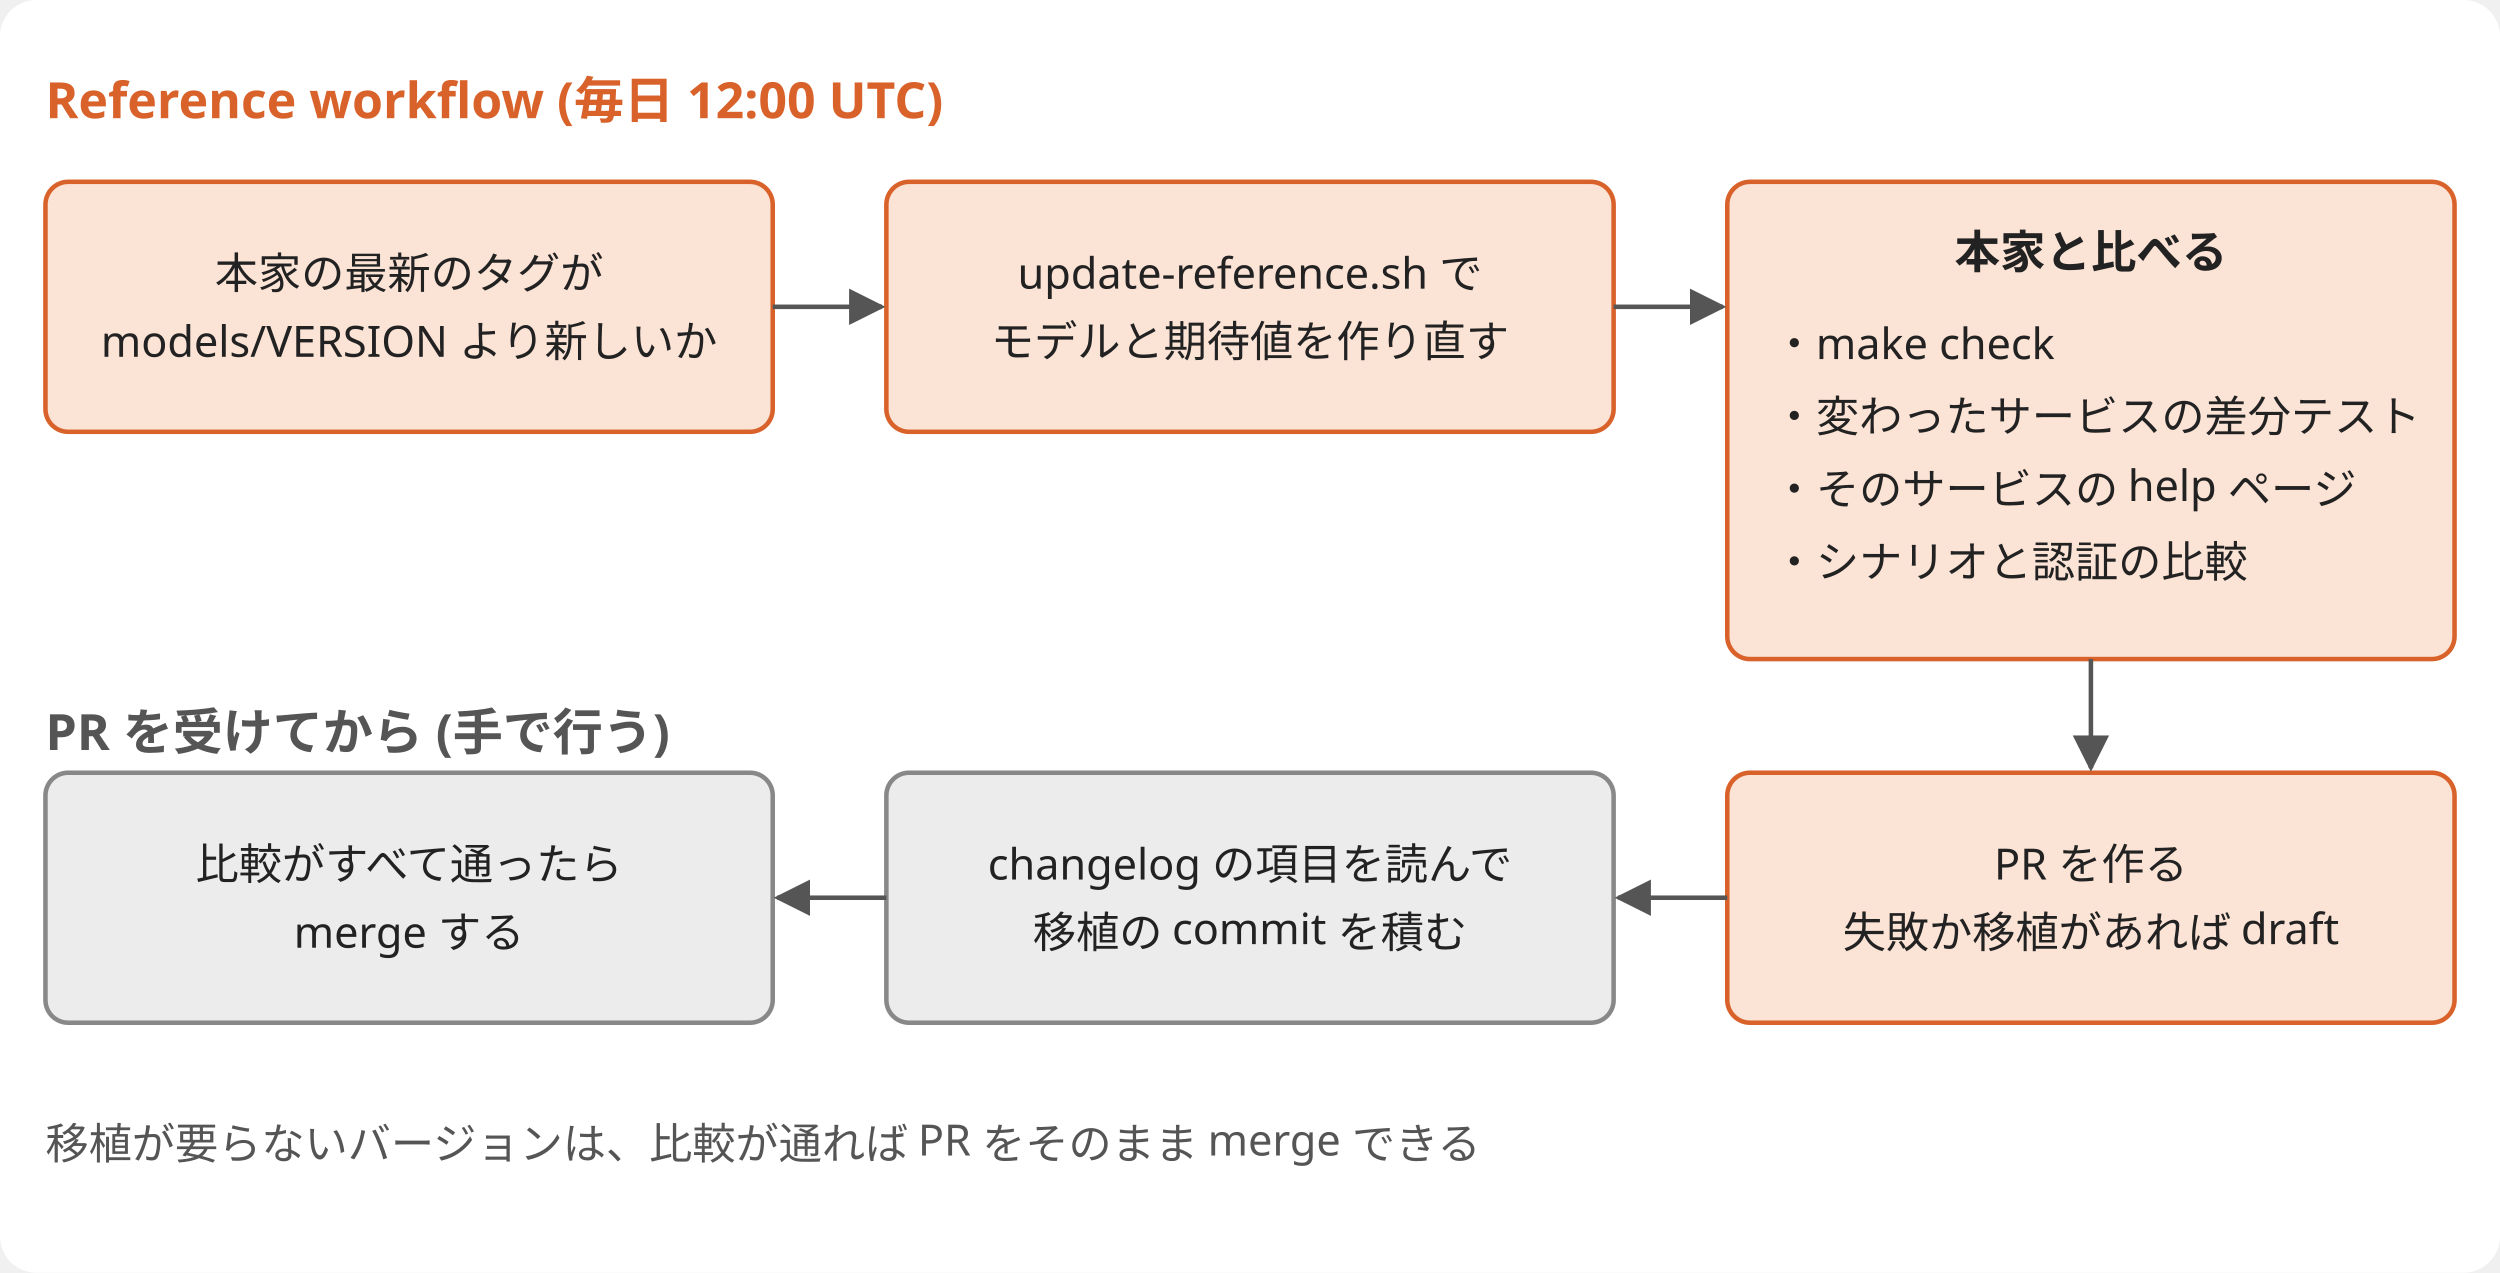
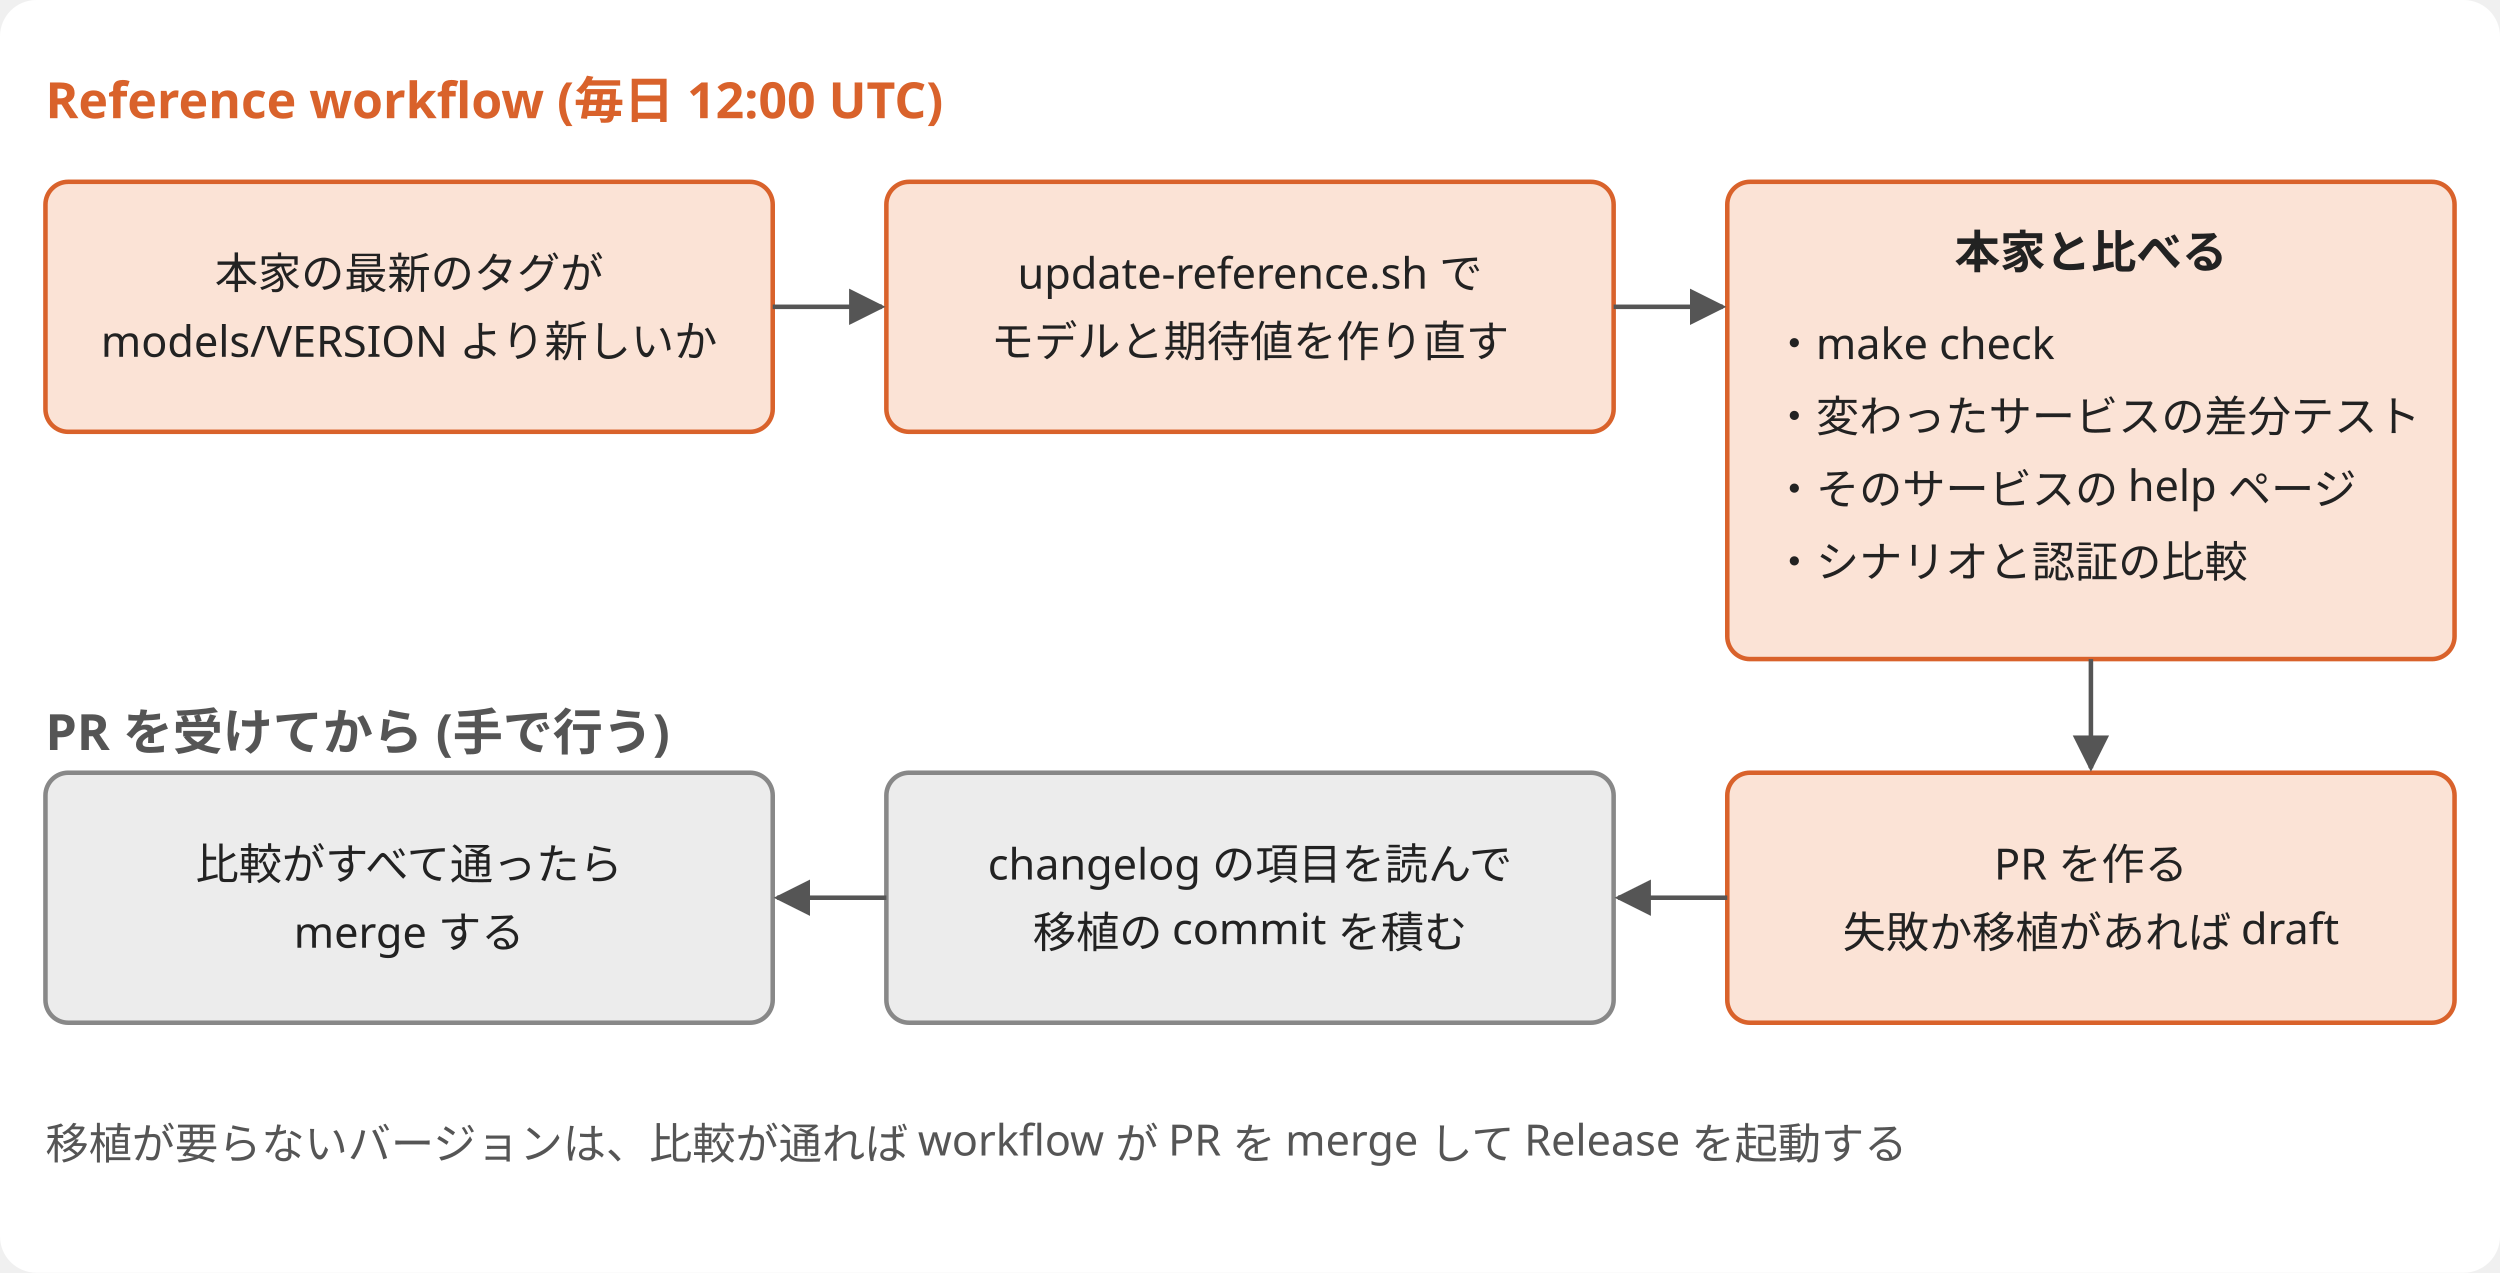
<svg xmlns="http://www.w3.org/2000/svg" width="1100" height="560" viewBox="0 0 1100 560" font-family="Noto Sans JP, sans-serif">
  <defs>
    <marker id="a" viewBox="0 0 10 10" refX="9" refY="5" markerWidth="8" markerHeight="8" orient="auto">
      <path d="M0,0 L10,5 L0,10 z" fill="#555" />
    </marker>
  </defs>
  <rect x="0" y="0" width="1100" height="560" rx="16" fill="#ffffff" />
  <text x="20" y="52" font-size="22" font-weight="bold" fill="#d9622b">Reference workflow (毎日 12:00 UTC)</text>
  <rect x="20" y="80" width="320" height="110" rx="10" fill="#fbe3d6" stroke="#d9622b" stroke-width="2" />
  <text x="180" y="127" font-size="19" text-anchor="middle" fill="#222">本家の最新のタグが</text>
  <text x="180" y="157" font-size="19" text-anchor="middle" fill="#222">models/VERSION より新しいか</text>
  <rect x="390" y="80" width="320" height="110" rx="10" fill="#fbe3d6" stroke="#d9622b" stroke-width="2" />
  <text x="550" y="127" font-size="19" text-anchor="middle" fill="#222">update-reference.sh で</text>
  <text x="550" y="157" font-size="19" text-anchor="middle" fill="#222">モデルと期待値を作り直す</text>
  <rect x="760" y="80" width="320" height="210" rx="10" fill="#fbe3d6" stroke="#d9622b" stroke-width="2" />
  <text x="920" y="118" font-size="20" font-weight="bold" text-anchor="middle" fill="#222">本家と比べる</text>
  <text x="780" y="158" font-size="19" fill="#222">・make check</text>
  <text x="780" y="190" font-size="19" fill="#222">・変わったサービスの差分テスト</text>
  <text x="780" y="222" font-size="19" fill="#222">・そのサービスの help ページ</text>
  <text x="780" y="254" font-size="19" fill="#222">・シナリオと認証の比較</text>
  <line x1="340" y1="135" x2="388" y2="135" stroke="#555" stroke-width="2" marker-end="url(#a)" />
  <line x1="710" y1="135" x2="758" y2="135" stroke="#555" stroke-width="2" marker-end="url(#a)" />
  <rect x="760" y="340" width="320" height="110" rx="10" fill="#fbe3d6" stroke="#d9622b" stroke-width="2" />
  <text x="920" y="387" font-size="19" text-anchor="middle" fill="#222">PR を作る</text>
  <text x="920" y="417" font-size="19" text-anchor="middle" fill="#222">失敗か移植があれば draft</text>
  <line x1="920" y1="290" x2="920" y2="338" stroke="#555" stroke-width="2" marker-end="url(#a)" />
  <text x="20" y="330" font-size="22" font-weight="bold" fill="#555">PR を受けてから (手で行う)</text>
  <rect x="390" y="340" width="320" height="110" rx="10" fill="#ececec" stroke="#888" stroke-width="2" />
  <text x="550" y="387" font-size="19" text-anchor="middle" fill="#222">changelog の項目を読んで</text>
  <text x="550" y="417" font-size="19" text-anchor="middle" fill="#222">移植の commit を積む</text>
  <rect x="20" y="340" width="320" height="110" rx="10" fill="#ececec" stroke="#888" stroke-width="2" />
  <text x="180" y="387" font-size="19" text-anchor="middle" fill="#222">比較がすべて通ったら</text>
  <text x="180" y="417" font-size="19" text-anchor="middle" fill="#222">merge する</text>
  <line x1="760" y1="395" x2="712" y2="395" stroke="#555" stroke-width="2" marker-end="url(#a)" />
  <line x1="390" y1="395" x2="342" y2="395" stroke="#555" stroke-width="2" marker-end="url(#a)" />
-   <text x="20" y="510" font-size="19" fill="#555">移植が要らないバージョンは、比較が通れば PR をそのまま merge できる</text>
+   <text x="20" y="510" font-size="19" fill="#555">移植が要らないバージョンは、比較が通れば workflow が PR を merge して Release を起動する</text>
</svg>
